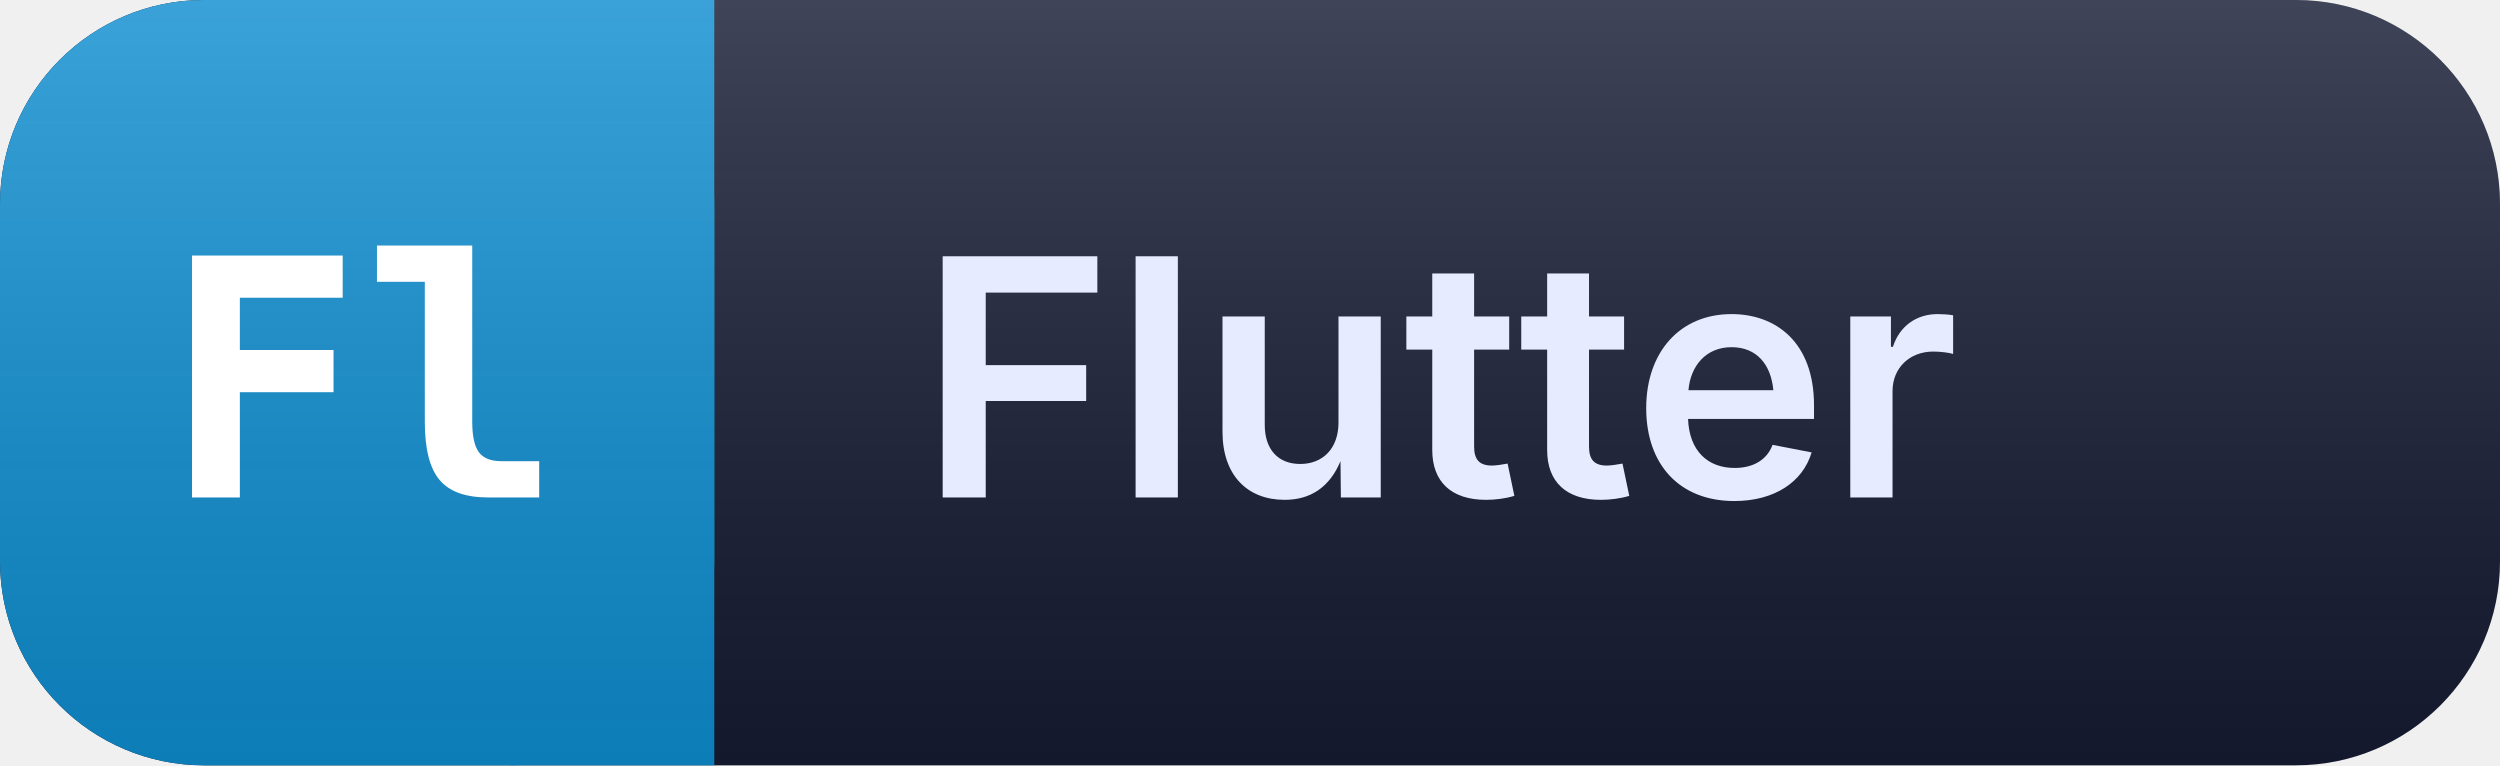
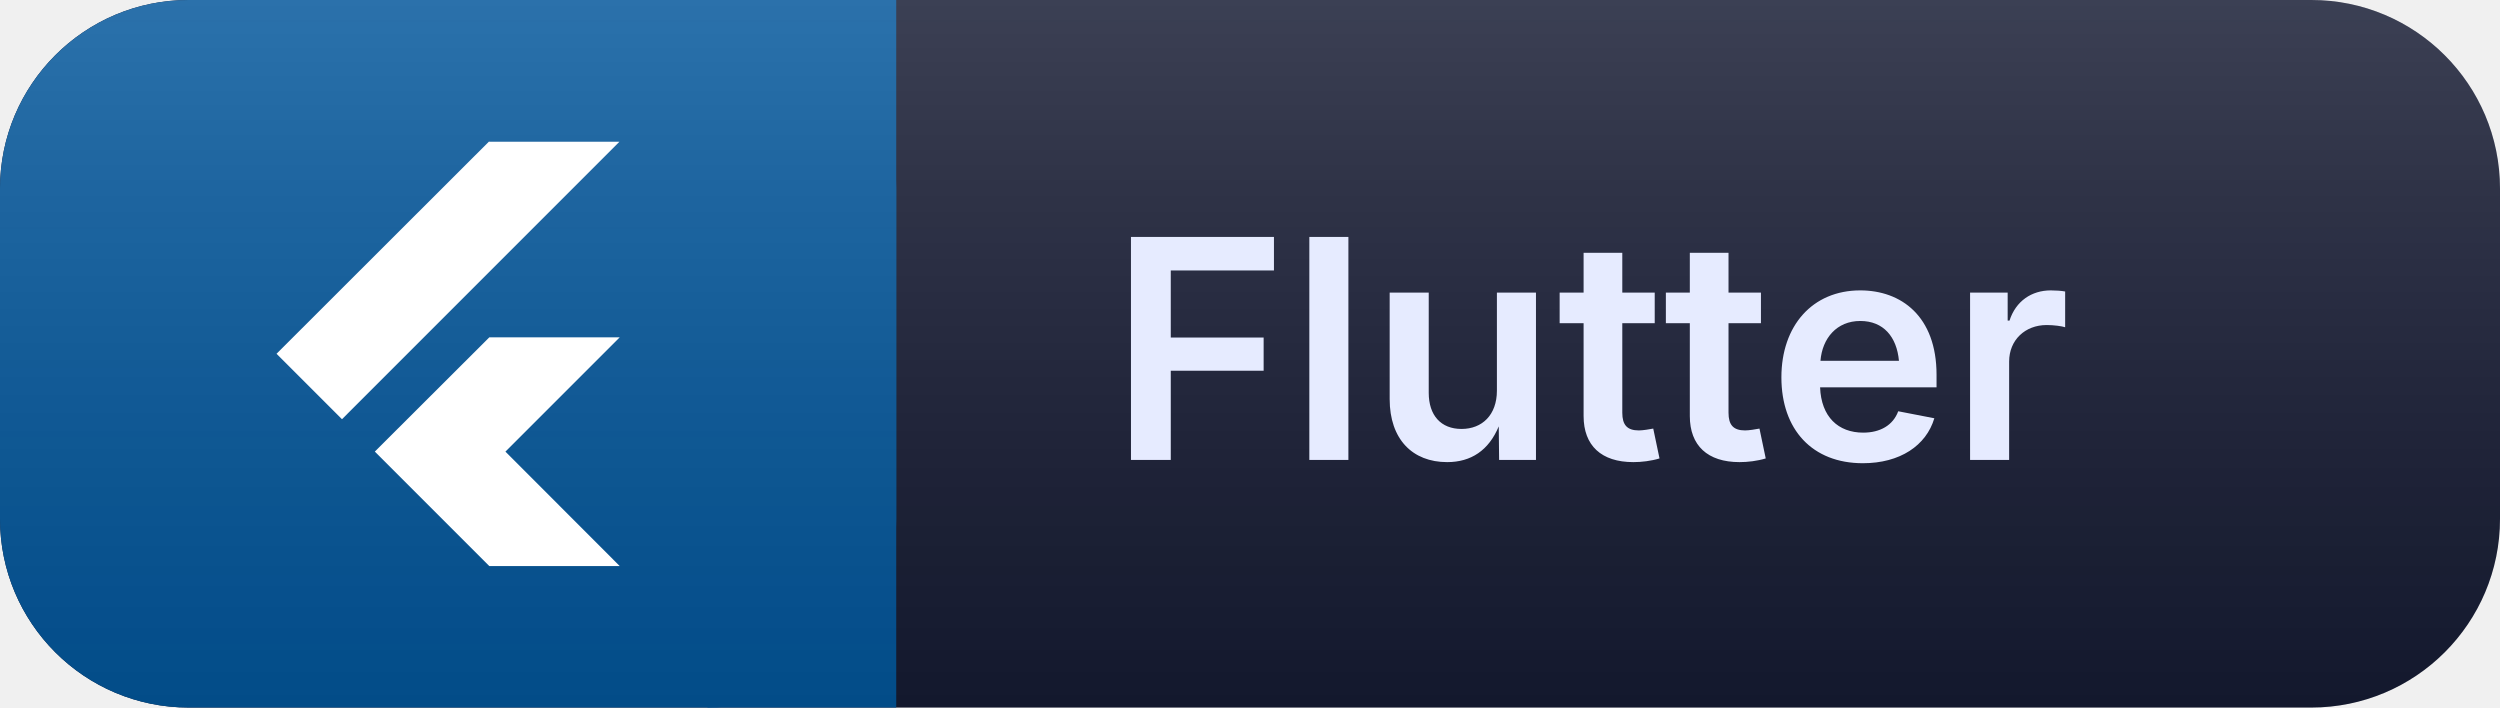
- <svg xmlns="http://www.w3.org/2000/svg" width="98" height="30" viewBox="0 0 98 30" role="img" aria-label="Flutter">
+ <svg xmlns="http://www.w3.org/2000/svg" width="106" height="30" viewBox="0 0 106 30" role="img" aria-label="Flutter">
  <defs>
    <linearGradient id="s" x2="0" y2="1">
-       <stop offset="0" stop-color="#fff" stop-opacity=".18" />
+       <stop offset="0" stop-color="#fff" stop-opacity=".16" />
      <stop offset="1" stop-opacity=".12" />
    </linearGradient>
  </defs>
-   <rect width="98" height="30" rx="8" fill="#161b33" />
-   <rect width="28" height="30" rx="8" fill="#0f8ed0" />
-   <rect x="20" width="8" height="30" fill="#0f8ed0" />
-   <rect width="98" height="30" rx="8" fill="url(#s)" />
-   <text x="14.2" y="19.5" text-anchor="middle" font-family="'SF Mono',Menlo,Consolas,monospace" font-size="13" font-weight="800" fill="#fff">Fl</text>
-   <text x="36" y="19.5" font-family="Inter,'Segoe UI',Helvetica,Arial,sans-serif" font-size="13" font-weight="600" fill="#e6ebff">Flutter</text>
+   <rect width="106" height="30" rx="8" fill="#161b33" />
+   <rect width="38" height="30" rx="8" fill="#02569B" />
+   <rect x="30" width="8" height="30" fill="#02569B" />
+   <rect width="106" height="30" rx="8" fill="url(#s)" />
+   <g transform="translate(10.0,6) scale(0.75)">
+     <path d="M14.314 0L2.3 12 6 15.7 21.684.013h-7.357zm.014 11.072L7.857 17.53l6.47 6.47H21.7l-6.46-6.468 6.46-6.46h-7.37z" fill="#ffffff" />
+   </g>
+   <text x="47" y="19.5" font-family="Inter,Segoe UI,Helvetica,Arial,sans-serif" font-size="13" font-weight="600" fill="#e6ebff">Flutter</text>
</svg>
